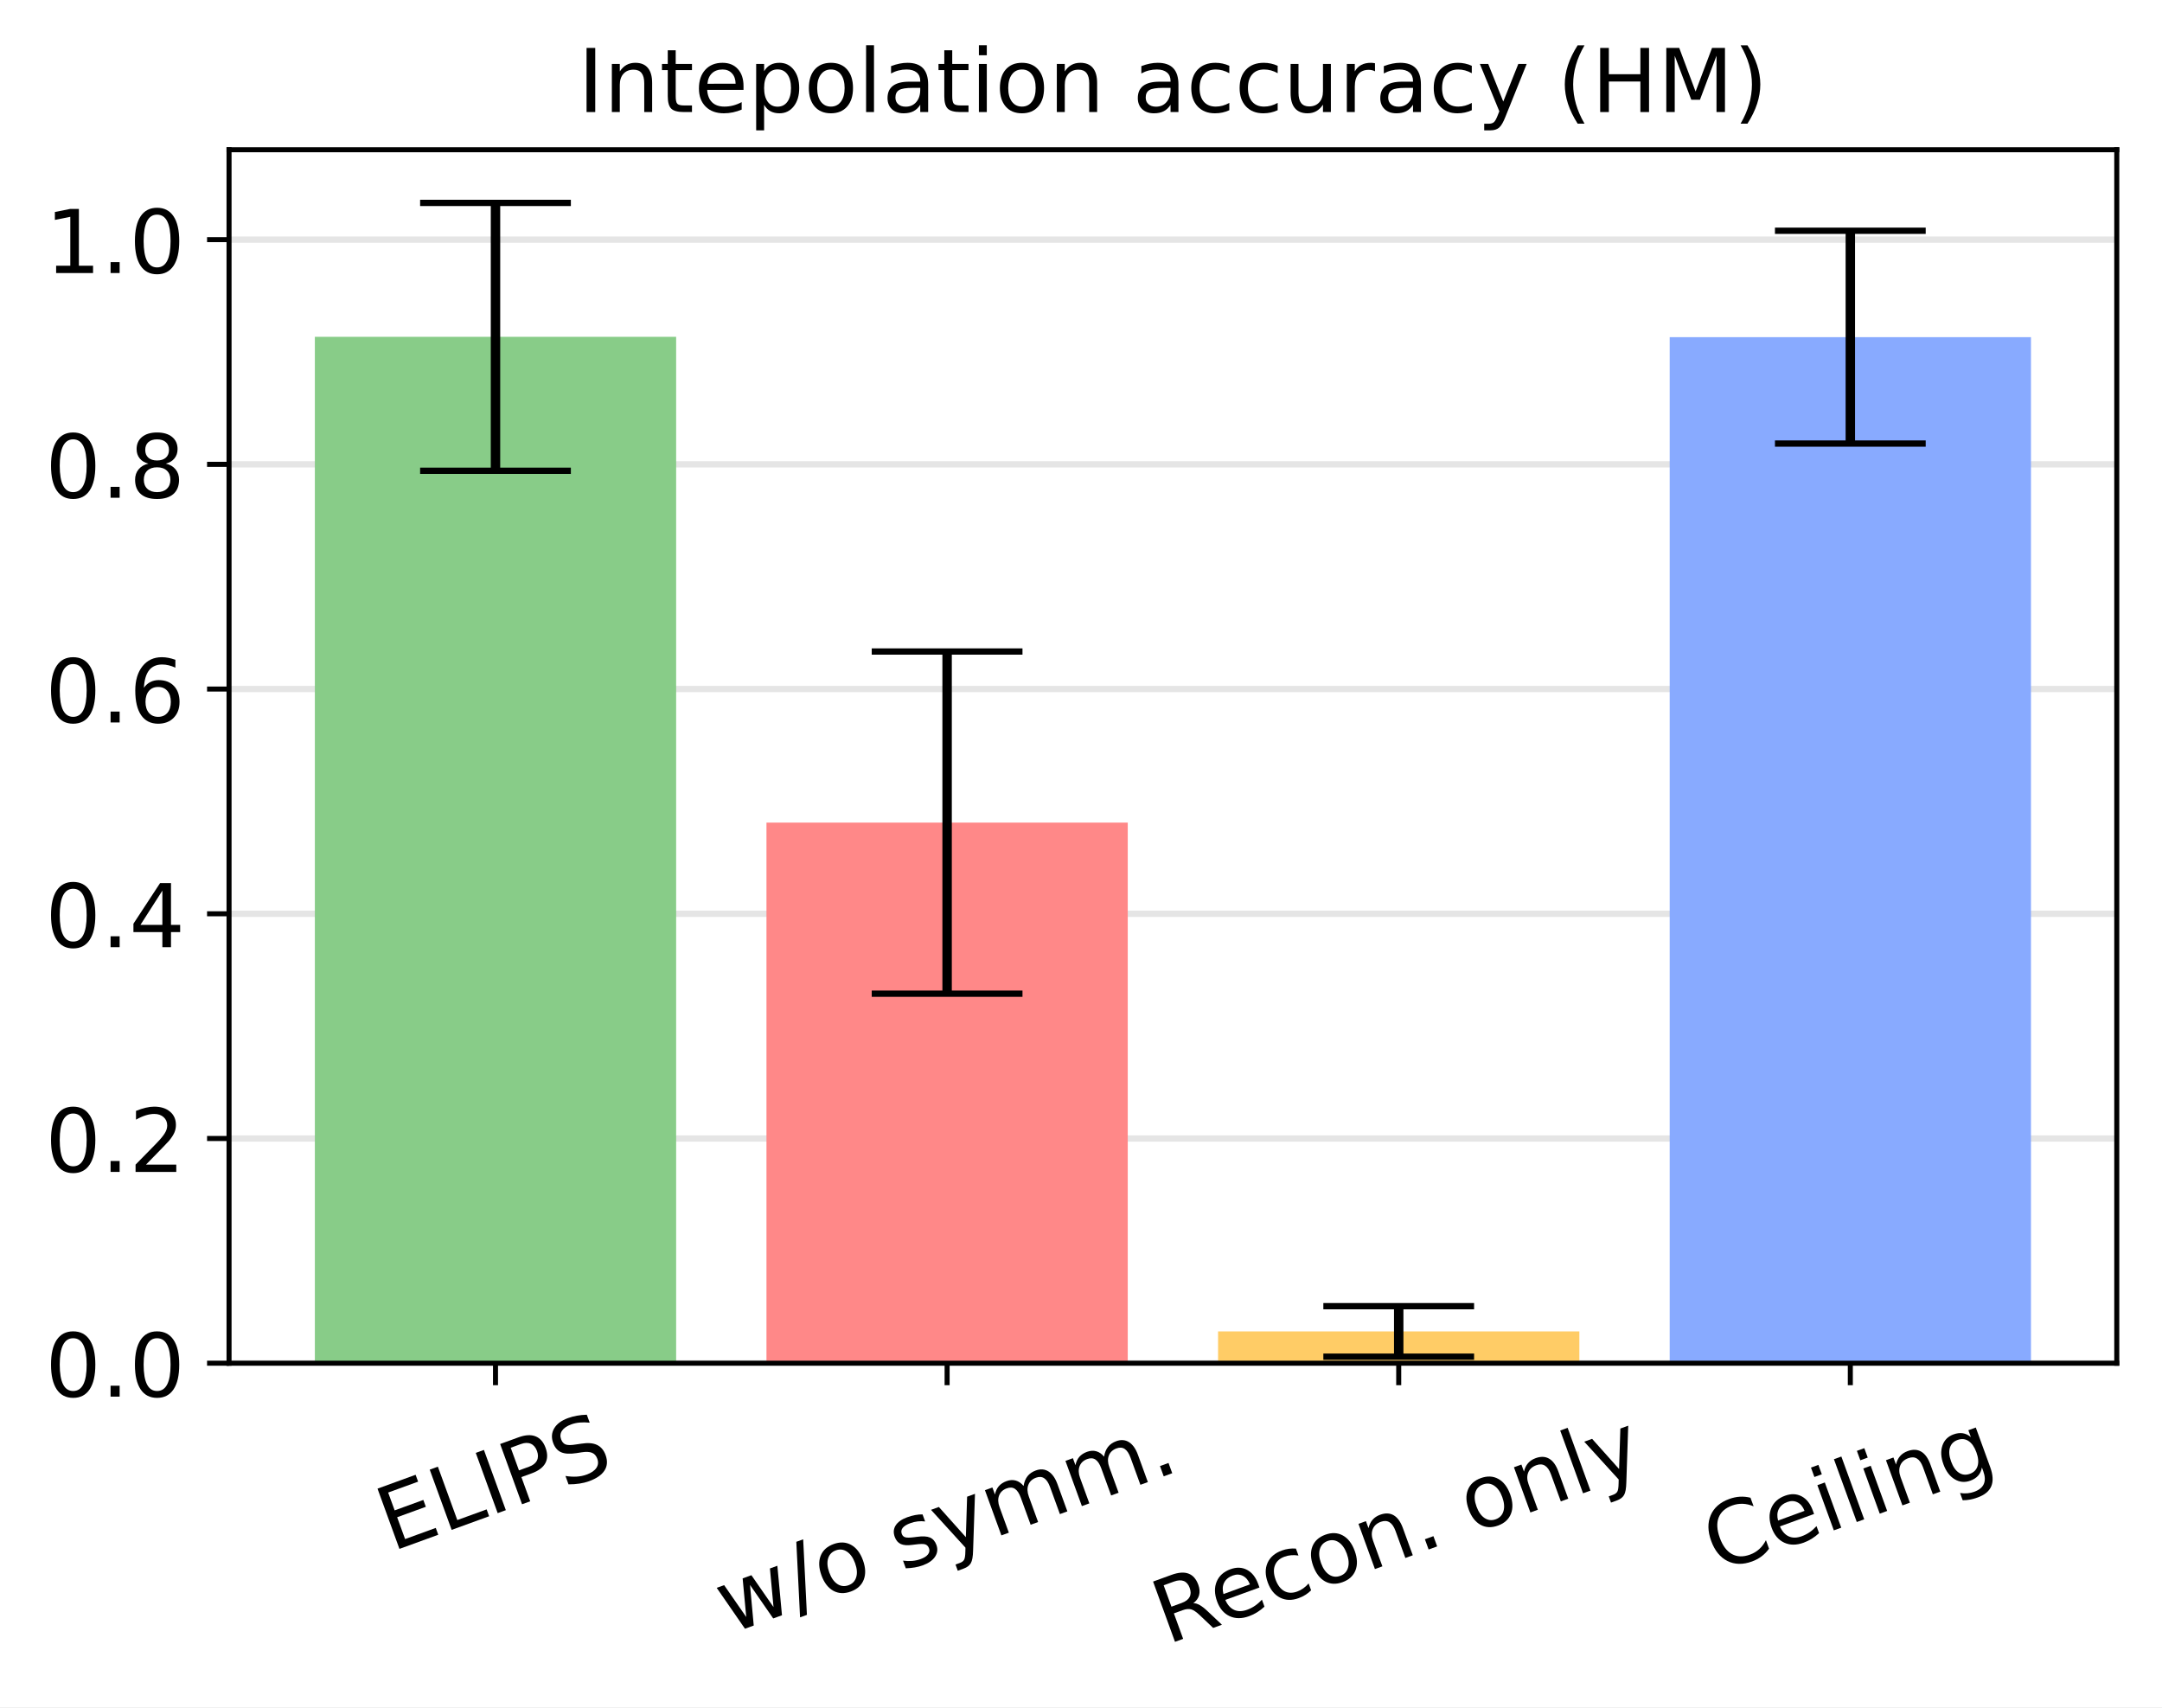
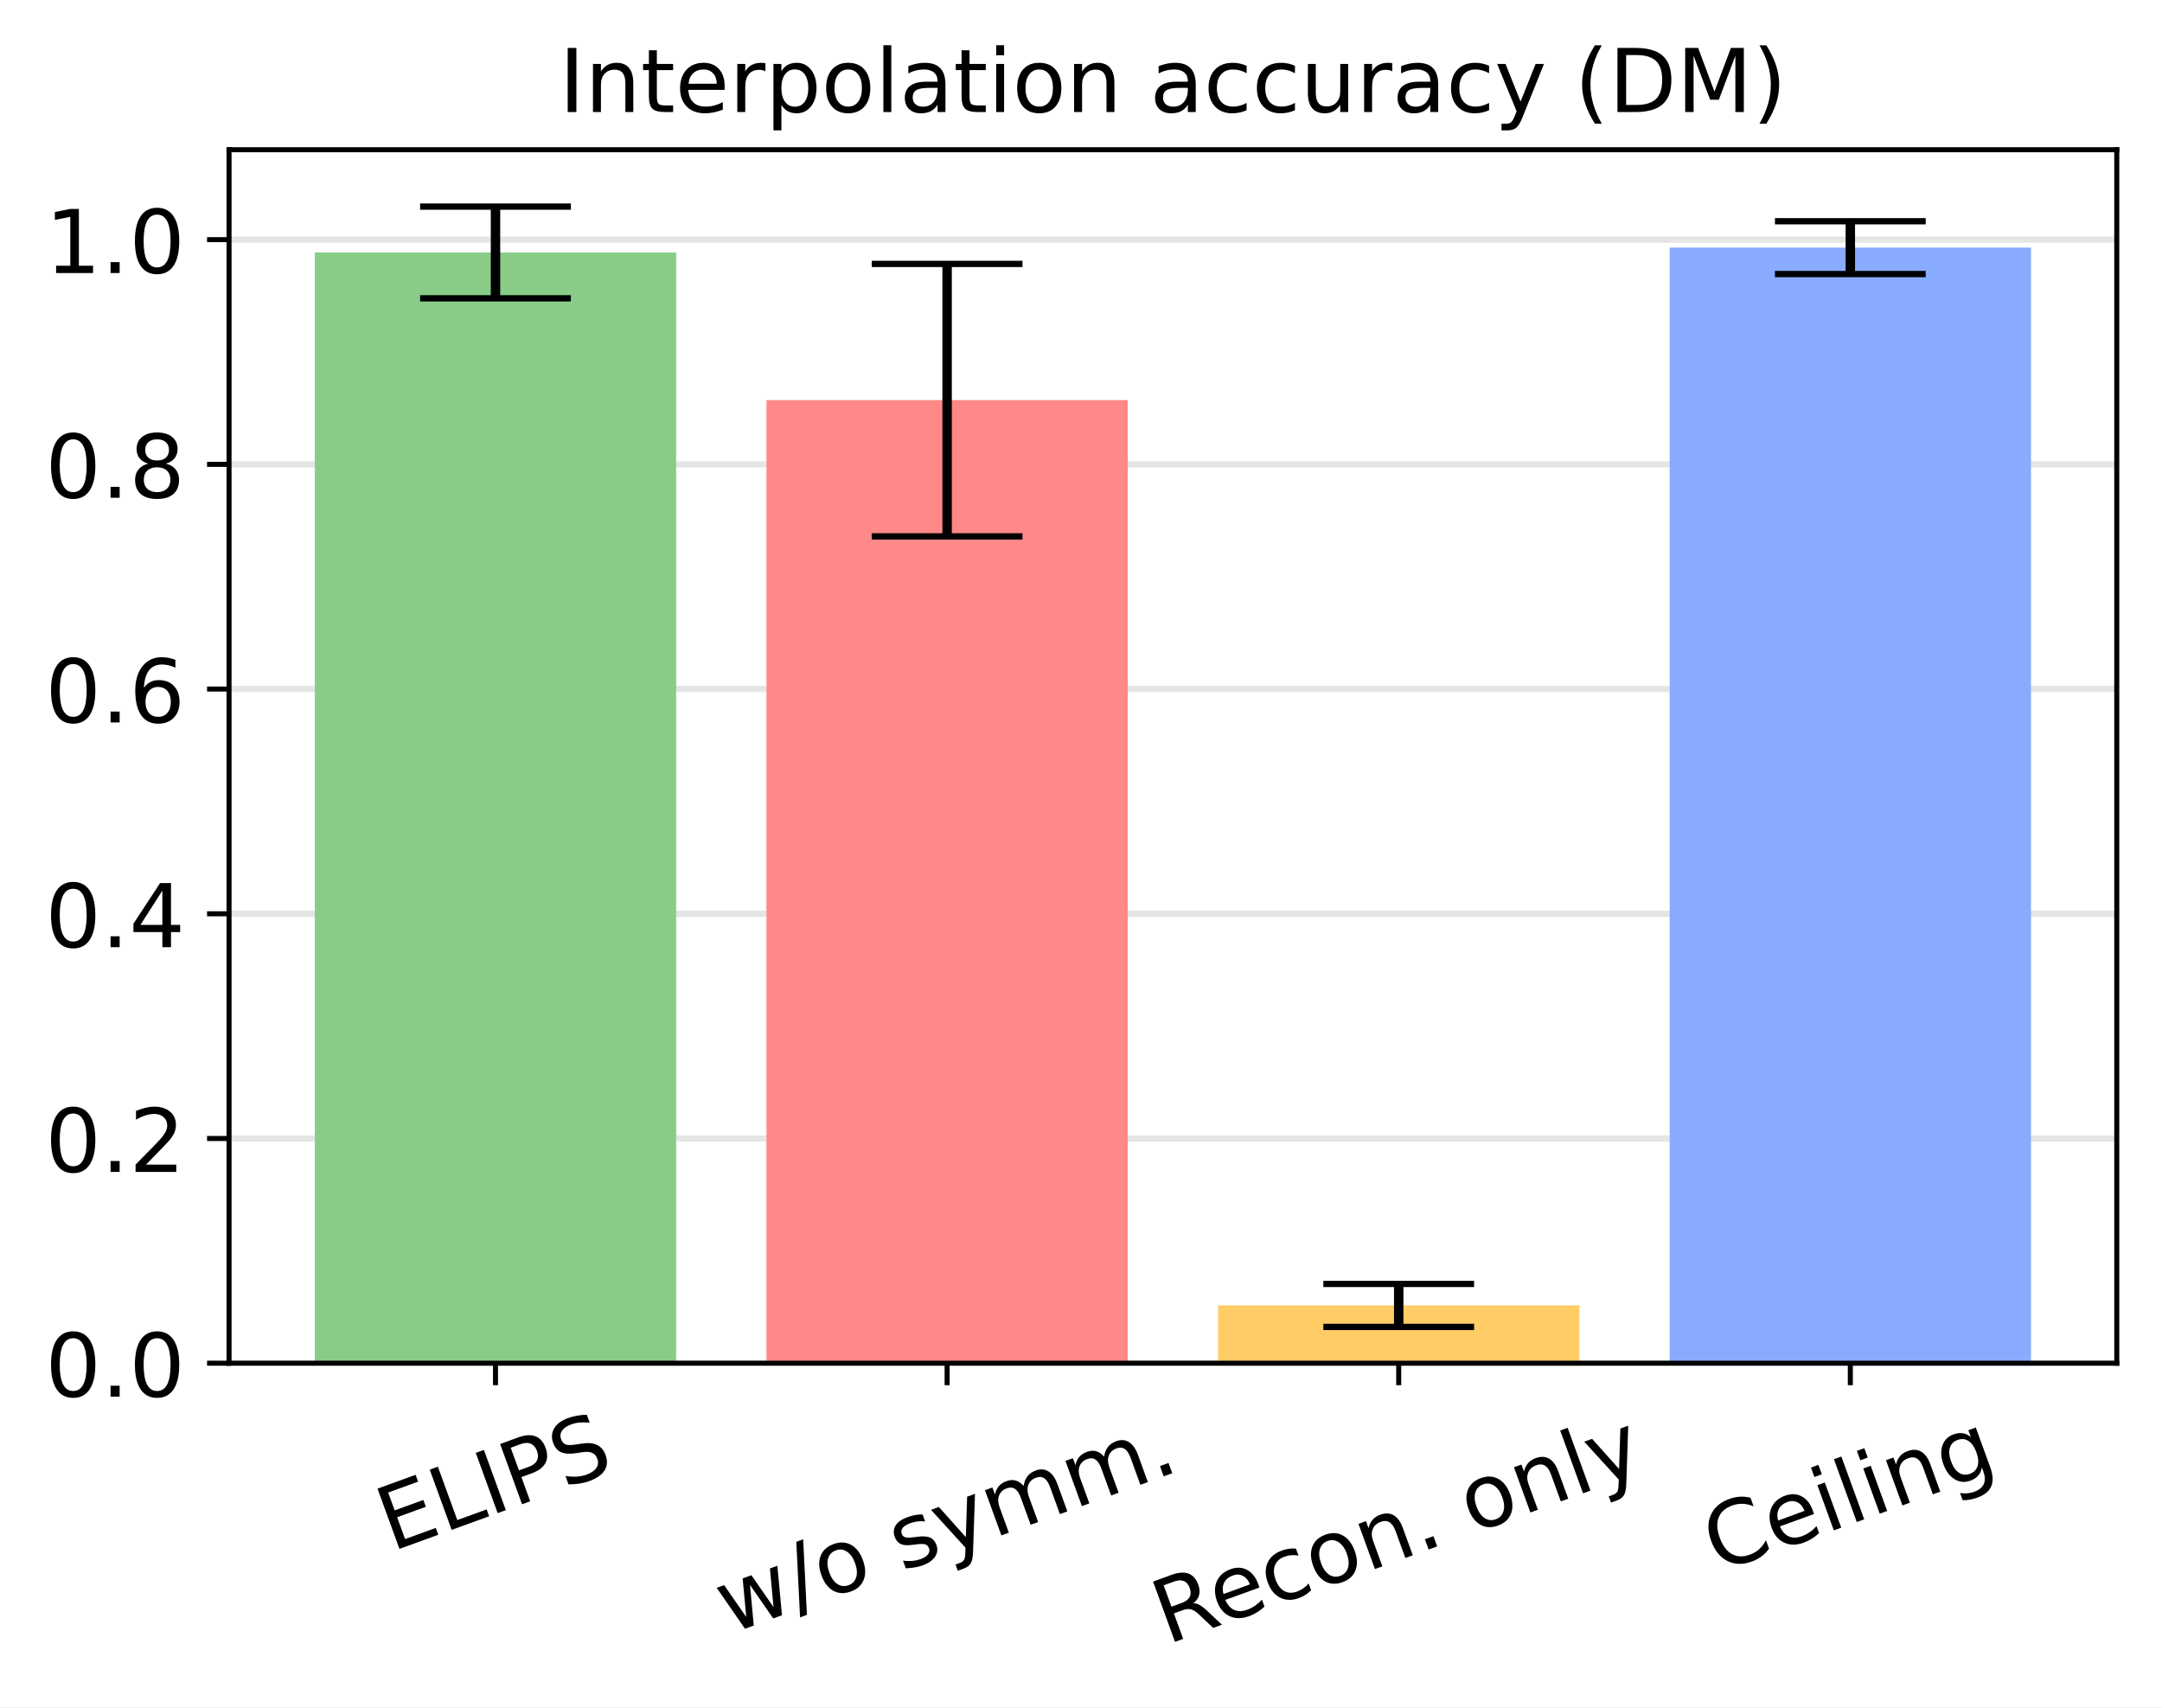
<svg xmlns="http://www.w3.org/2000/svg" xmlns:xlink="http://www.w3.org/1999/xlink" width="344.194pt" height="271.783pt" viewBox="0 0 344.194 271.783" version="1.1">
  <defs>
    <style type="text/css">*{stroke-linejoin: round; stroke-linecap: butt}</style>
  </defs>
  <g id="figure_1">
    <g id="patch_1">
      <path d="M 0 271.783  L 344.194 271.783  L 344.194 0  L 0 0  z " style="fill: #ffffff" />
    </g>
    <g id="axes_1">
      <g id="patch_2">
        <path d="M 36.464 217.024  L 336.994 217.024  L 336.994 23.838  L 36.464 23.838  z " style="fill: #ffffff" />
      </g>
      <g id="matplotlib.axis_1">
        <g id="xtick_1">
          <g id="line2d_1">
            <defs>
-               <path id="m705a718144" d="M 0 0  L 0 3.5  " style="stroke: #000000; stroke-width: 0.8" />
+               <path id="m4c42fd9512" d="M 0 0  L 0 3.5  " style="stroke: #000000; stroke-width: 0.8" />
            </defs>
            <g>
-               <use xlink:href="#m705a718144" x="78.884" y="217.024" style="stroke: #000000; stroke-width: 0.8" />
+               <use xlink:href="#m4c42fd9512" x="78.884" y="217.024" style="stroke: #000000; stroke-width: 0.8" />
            </g>
          </g>
          <g id="text_1">
            <g transform="translate(62.30087 247.0531) rotate(-20) scale(0.14 -0.14)">
              <defs>
                <path id="DejaVuSans-45" d="M 628 4666  L 3578 4666  L 3578 4134  L 1259 4134  L 1259 2753  L 3481 2753  L 3481 2222  L 1259 2222  L 1259 531  L 3634 531  L 3634 0  L 628 0  L 628 4666  z " transform="scale(0.015625)" />
                <path id="DejaVuSans-4c" d="M 628 4666  L 1259 4666  L 1259 531  L 3531 531  L 3531 0  L 628 0  L 628 4666  z " transform="scale(0.015625)" />
                <path id="DejaVuSans-49" d="M 628 4666  L 1259 4666  L 1259 0  L 628 0  L 628 4666  z " transform="scale(0.015625)" />
                <path id="DejaVuSans-50" d="M 1259 4147  L 1259 2394  L 2053 2394  Q 2494 2394 2734 2622  Q 2975 2850 2975 3272  Q 2975 3691 2734 3919  Q 2494 4147 2053 4147  L 1259 4147  z M 628 4666  L 2053 4666  Q 2838 4666 3239 4311  Q 3641 3956 3641 3272  Q 3641 2581 3239 2228  Q 2838 1875 2053 1875  L 1259 1875  L 1259 0  L 628 0  L 628 4666  z " transform="scale(0.015625)" />
                <path id="DejaVuSans-53" d="M 3425 4513  L 3425 3897  Q 3066 4069 2747 4153  Q 2428 4238 2131 4238  Q 1616 4238 1336 4038  Q 1056 3838 1056 3469  Q 1056 3159 1242 3001  Q 1428 2844 1947 2747  L 2328 2669  Q 3034 2534 3370 2195  Q 3706 1856 3706 1288  Q 3706 609 3251 259  Q 2797 -91 1919 -91  Q 1588 -91 1214 -16  Q 841 59 441 206  L 441 856  Q 825 641 1194 531  Q 1563 422 1919 422  Q 2459 422 2753 634  Q 3047 847 3047 1241  Q 3047 1584 2836 1778  Q 2625 1972 2144 2069  L 1759 2144  Q 1053 2284 737 2584  Q 422 2884 422 3419  Q 422 4038 858 4394  Q 1294 4750 2059 4750  Q 2388 4750 2728 4690  Q 3069 4631 3425 4513  z " transform="scale(0.015625)" />
              </defs>
              <use xlink:href="#DejaVuSans-45" />
              <use xlink:href="#DejaVuSans-4c" x="63.184" />
              <use xlink:href="#DejaVuSans-49" x="118.896" />
              <use xlink:href="#DejaVuSans-50" x="148.389" />
              <use xlink:href="#DejaVuSans-53" x="208.691" />
            </g>
          </g>
        </g>
        <g id="xtick_2">
          <g id="line2d_2">
            <g>
-               <use xlink:href="#m705a718144" x="150.781" y="217.024" style="stroke: #000000; stroke-width: 0.8" />
+               <use xlink:href="#m4c42fd9512" x="150.781" y="217.024" style="stroke: #000000; stroke-width: 0.8" />
            </g>
          </g>
          <g id="text_2">
            <g transform="translate(116.1665 260.179) rotate(-20) scale(0.14 -0.14)">
              <defs>
                <path id="DejaVuSans-77" d="M 269 3500  L 844 3500  L 1563 769  L 2278 3500  L 2956 3500  L 3675 769  L 4391 3500  L 4966 3500  L 4050 0  L 3372 0  L 2619 2869  L 1863 0  L 1184 0  L 269 3500  z " transform="scale(0.015625)" />
                <path id="DejaVuSans-2f" d="M 1625 4666  L 2156 4666  L 531 -594  L 0 -594  L 1625 4666  z " transform="scale(0.015625)" />
                <path id="DejaVuSans-6f" d="M 1959 3097  Q 1497 3097 1228 2736  Q 959 2375 959 1747  Q 959 1119 1226 758  Q 1494 397 1959 397  Q 2419 397 2687 759  Q 2956 1122 2956 1747  Q 2956 2369 2687 2733  Q 2419 3097 1959 3097  z M 1959 3584  Q 2709 3584 3137 3096  Q 3566 2609 3566 1747  Q 3566 888 3137 398  Q 2709 -91 1959 -91  Q 1206 -91 779 398  Q 353 888 353 1747  Q 353 2609 779 3096  Q 1206 3584 1959 3584  z " transform="scale(0.015625)" />
                <path id="DejaVuSans-20" transform="scale(0.015625)" />
                <path id="DejaVuSans-73" d="M 2834 3397  L 2834 2853  Q 2591 2978 2328 3040  Q 2066 3103 1784 3103  Q 1356 3103 1142 2972  Q 928 2841 928 2578  Q 928 2378 1081 2264  Q 1234 2150 1697 2047  L 1894 2003  Q 2506 1872 2764 1633  Q 3022 1394 3022 966  Q 3022 478 2636 193  Q 2250 -91 1575 -91  Q 1294 -91 989 -36  Q 684 19 347 128  L 347 722  Q 666 556 975 473  Q 1284 391 1588 391  Q 1994 391 2212 530  Q 2431 669 2431 922  Q 2431 1156 2273 1281  Q 2116 1406 1581 1522  L 1381 1569  Q 847 1681 609 1914  Q 372 2147 372 2553  Q 372 3047 722 3315  Q 1072 3584 1716 3584  Q 2034 3584 2315 3537  Q 2597 3491 2834 3397  z " transform="scale(0.015625)" />
                <path id="DejaVuSans-79" d="M 2059 -325  Q 1816 -950 1584 -1140  Q 1353 -1331 966 -1331  L 506 -1331  L 506 -850  L 844 -850  Q 1081 -850 1212 -737  Q 1344 -625 1503 -206  L 1606 56  L 191 3500  L 800 3500  L 1894 763  L 2988 3500  L 3597 3500  L 2059 -325  z " transform="scale(0.015625)" />
                <path id="DejaVuSans-6d" d="M 3328 2828  Q 3544 3216 3844 3400  Q 4144 3584 4550 3584  Q 5097 3584 5394 3201  Q 5691 2819 5691 2113  L 5691 0  L 5113 0  L 5113 2094  Q 5113 2597 4934 2840  Q 4756 3084 4391 3084  Q 3944 3084 3684 2787  Q 3425 2491 3425 1978  L 3425 0  L 2847 0  L 2847 2094  Q 2847 2600 2669 2842  Q 2491 3084 2119 3084  Q 1678 3084 1418 2786  Q 1159 2488 1159 1978  L 1159 0  L 581 0  L 581 3500  L 1159 3500  L 1159 2956  Q 1356 3278 1631 3431  Q 1906 3584 2284 3584  Q 2666 3584 2933 3390  Q 3200 3197 3328 2828  z " transform="scale(0.015625)" />
                <path id="DejaVuSans-2e" d="M 684 794  L 1344 794  L 1344 0  L 684 0  L 684 794  z " transform="scale(0.015625)" />
              </defs>
              <use xlink:href="#DejaVuSans-77" />
              <use xlink:href="#DejaVuSans-2f" x="81.787" />
              <use xlink:href="#DejaVuSans-6f" x="115.479" />
              <use xlink:href="#DejaVuSans-20" x="176.66" />
              <use xlink:href="#DejaVuSans-73" x="208.447" />
              <use xlink:href="#DejaVuSans-79" x="260.547" />
              <use xlink:href="#DejaVuSans-6d" x="319.727" />
              <use xlink:href="#DejaVuSans-6d" x="417.139" />
              <use xlink:href="#DejaVuSans-2e" x="514.551" />
            </g>
          </g>
        </g>
        <g id="xtick_3">
          <g id="line2d_3">
            <g>
-               <use xlink:href="#m705a718144" x="222.678" y="217.024" style="stroke: #000000; stroke-width: 0.8" />
+               <use xlink:href="#m4c42fd9512" x="222.678" y="217.024" style="stroke: #000000; stroke-width: 0.8" />
            </g>
          </g>
          <g id="text_3">
            <g transform="translate(185.7716 261.8474) rotate(-20) scale(0.14 -0.14)">
              <defs>
                <path id="DejaVuSans-52" d="M 2841 2188  Q 3044 2119 3236 1894  Q 3428 1669 3622 1275  L 4263 0  L 3584 0  L 2988 1197  Q 2756 1666 2539 1819  Q 2322 1972 1947 1972  L 1259 1972  L 1259 0  L 628 0  L 628 4666  L 2053 4666  Q 2853 4666 3247 4331  Q 3641 3997 3641 3322  Q 3641 2881 3436 2590  Q 3231 2300 2841 2188  z M 1259 4147  L 1259 2491  L 2053 2491  Q 2509 2491 2742 2702  Q 2975 2913 2975 3322  Q 2975 3731 2742 3939  Q 2509 4147 2053 4147  L 1259 4147  z " transform="scale(0.015625)" />
                <path id="DejaVuSans-65" d="M 3597 1894  L 3597 1613  L 953 1613  Q 991 1019 1311 708  Q 1631 397 2203 397  Q 2534 397 2845 478  Q 3156 559 3463 722  L 3463 178  Q 3153 47 2828 -22  Q 2503 -91 2169 -91  Q 1331 -91 842 396  Q 353 884 353 1716  Q 353 2575 817 3079  Q 1281 3584 2069 3584  Q 2775 3584 3186 3129  Q 3597 2675 3597 1894  z M 3022 2063  Q 3016 2534 2758 2815  Q 2500 3097 2075 3097  Q 1594 3097 1305 2825  Q 1016 2553 972 2059  L 3022 2063  z " transform="scale(0.015625)" />
                <path id="DejaVuSans-63" d="M 3122 3366  L 3122 2828  Q 2878 2963 2633 3030  Q 2388 3097 2138 3097  Q 1578 3097 1268 2742  Q 959 2388 959 1747  Q 959 1106 1268 751  Q 1578 397 2138 397  Q 2388 397 2633 464  Q 2878 531 3122 666  L 3122 134  Q 2881 22 2623 -34  Q 2366 -91 2075 -91  Q 1284 -91 818 406  Q 353 903 353 1747  Q 353 2603 823 3093  Q 1294 3584 2113 3584  Q 2378 3584 2631 3529  Q 2884 3475 3122 3366  z " transform="scale(0.015625)" />
                <path id="DejaVuSans-6e" d="M 3513 2113  L 3513 0  L 2938 0  L 2938 2094  Q 2938 2591 2744 2837  Q 2550 3084 2163 3084  Q 1697 3084 1428 2787  Q 1159 2491 1159 1978  L 1159 0  L 581 0  L 581 3500  L 1159 3500  L 1159 2956  Q 1366 3272 1645 3428  Q 1925 3584 2291 3584  Q 2894 3584 3203 3211  Q 3513 2838 3513 2113  z " transform="scale(0.015625)" />
                <path id="DejaVuSans-6c" d="M 603 4863  L 1178 4863  L 1178 0  L 603 0  L 603 4863  z " transform="scale(0.015625)" />
              </defs>
              <use xlink:href="#DejaVuSans-52" />
              <use xlink:href="#DejaVuSans-65" x="64.982" />
              <use xlink:href="#DejaVuSans-63" x="126.506" />
              <use xlink:href="#DejaVuSans-6f" x="181.486" />
              <use xlink:href="#DejaVuSans-6e" x="242.668" />
              <use xlink:href="#DejaVuSans-2e" x="306.047" />
              <use xlink:href="#DejaVuSans-20" x="337.834" />
              <use xlink:href="#DejaVuSans-6f" x="369.621" />
              <use xlink:href="#DejaVuSans-6e" x="430.803" />
              <use xlink:href="#DejaVuSans-6c" x="494.182" />
              <use xlink:href="#DejaVuSans-79" x="521.965" />
            </g>
          </g>
        </g>
        <g id="xtick_4">
          <g id="line2d_4">
            <g>
-               <use xlink:href="#m705a718144" x="294.575" y="217.024" style="stroke: #000000; stroke-width: 0.8" />
+               <use xlink:href="#m4c42fd9512" x="294.575" y="217.024" style="stroke: #000000; stroke-width: 0.8" />
            </g>
          </g>
          <g id="text_4">
            <g transform="translate(273.4289 250.375) rotate(-20) scale(0.14 -0.14)">
              <defs>
                <path id="DejaVuSans-43" d="M 4122 4306  L 4122 3641  Q 3803 3938 3442 4084  Q 3081 4231 2675 4231  Q 1875 4231 1450 3742  Q 1025 3253 1025 2328  Q 1025 1406 1450 917  Q 1875 428 2675 428  Q 3081 428 3442 575  Q 3803 722 4122 1019  L 4122 359  Q 3791 134 3420 21  Q 3050 -91 2638 -91  Q 1578 -91 968 557  Q 359 1206 359 2328  Q 359 3453 968 4101  Q 1578 4750 2638 4750  Q 3056 4750 3426 4639  Q 3797 4528 4122 4306  z " transform="scale(0.015625)" />
                <path id="DejaVuSans-69" d="M 603 3500  L 1178 3500  L 1178 0  L 603 0  L 603 3500  z M 603 4863  L 1178 4863  L 1178 4134  L 603 4134  L 603 4863  z " transform="scale(0.015625)" />
                <path id="DejaVuSans-67" d="M 2906 1791  Q 2906 2416 2648 2759  Q 2391 3103 1925 3103  Q 1463 3103 1205 2759  Q 947 2416 947 1791  Q 947 1169 1205 825  Q 1463 481 1925 481  Q 2391 481 2648 825  Q 2906 1169 2906 1791  z M 3481 434  Q 3481 -459 3084 -895  Q 2688 -1331 1869 -1331  Q 1566 -1331 1297 -1286  Q 1028 -1241 775 -1147  L 775 -588  Q 1028 -725 1275 -790  Q 1522 -856 1778 -856  Q 2344 -856 2625 -561  Q 2906 -266 2906 331  L 2906 616  Q 2728 306 2450 153  Q 2172 0 1784 0  Q 1141 0 747 490  Q 353 981 353 1791  Q 353 2603 747 3093  Q 1141 3584 1784 3584  Q 2172 3584 2450 3431  Q 2728 3278 2906 2969  L 2906 3500  L 3481 3500  L 3481 434  z " transform="scale(0.015625)" />
              </defs>
              <use xlink:href="#DejaVuSans-43" />
              <use xlink:href="#DejaVuSans-65" x="69.824" />
              <use xlink:href="#DejaVuSans-69" x="131.348" />
              <use xlink:href="#DejaVuSans-6c" x="159.131" />
              <use xlink:href="#DejaVuSans-69" x="186.914" />
              <use xlink:href="#DejaVuSans-6e" x="214.697" />
              <use xlink:href="#DejaVuSans-67" x="278.076" />
            </g>
          </g>
        </g>
      </g>
      <g id="matplotlib.axis_2">
        <g id="ytick_1">
          <g id="line2d_5">
-             <path d="M 36.464 217.024  L 336.994 217.024  " clip-path="url(#p0d233cce1c)" style="fill: none; stroke: #d3d3d3; stroke-opacity: 0.6; stroke-linecap: square" />
+             <path d="M 36.464 217.024  L 336.994 217.024  " clip-path="url(#p90354f3691)" style="fill: none; stroke: #d3d3d3; stroke-opacity: 0.6; stroke-linecap: square" />
          </g>
          <g id="line2d_6">
            <defs>
-               <path id="m22442e0295" d="M 0 0  L -3.5 0  " style="stroke: #000000; stroke-width: 0.8" />
+               <path id="m8b0f3f25f3" d="M 0 0  L -3.5 0  " style="stroke: #000000; stroke-width: 0.8" />
            </defs>
            <g>
-               <use xlink:href="#m22442e0295" x="36.464" y="217.024" style="stroke: #000000; stroke-width: 0.8" />
+               <use xlink:href="#m8b0f3f25f3" x="36.464" y="217.024" style="stroke: #000000; stroke-width: 0.8" />
            </g>
          </g>
          <g id="text_5">
            <g transform="translate(7.2 222.3426) scale(0.14 -0.14)">
              <defs>
                <path id="DejaVuSans-30" d="M 2034 4250  Q 1547 4250 1301 3770  Q 1056 3291 1056 2328  Q 1056 1369 1301 889  Q 1547 409 2034 409  Q 2525 409 2770 889  Q 3016 1369 3016 2328  Q 3016 3291 2770 3770  Q 2525 4250 2034 4250  z M 2034 4750  Q 2819 4750 3233 4129  Q 3647 3509 3647 2328  Q 3647 1150 3233 529  Q 2819 -91 2034 -91  Q 1250 -91 836 529  Q 422 1150 422 2328  Q 422 3509 836 4129  Q 1250 4750 2034 4750  z " transform="scale(0.015625)" />
              </defs>
              <use xlink:href="#DejaVuSans-30" />
              <use xlink:href="#DejaVuSans-2e" x="63.623" />
              <use xlink:href="#DejaVuSans-30" x="95.41" />
            </g>
          </g>
        </g>
        <g id="ytick_2">
          <g id="line2d_7">
-             <path d="M 36.464 181.249  L 336.994 181.249  " clip-path="url(#p0d233cce1c)" style="fill: none; stroke: #d3d3d3; stroke-opacity: 0.6; stroke-linecap: square" />
+             <path d="M 36.464 181.249  L 336.994 181.249  " clip-path="url(#p90354f3691)" style="fill: none; stroke: #d3d3d3; stroke-opacity: 0.6; stroke-linecap: square" />
          </g>
          <g id="line2d_8">
            <g>
-               <use xlink:href="#m22442e0295" x="36.464" y="181.249" style="stroke: #000000; stroke-width: 0.8" />
+               <use xlink:href="#m8b0f3f25f3" x="36.464" y="181.249" style="stroke: #000000; stroke-width: 0.8" />
            </g>
          </g>
          <g id="text_6">
            <g transform="translate(7.2 186.5675) scale(0.14 -0.14)">
              <defs>
                <path id="DejaVuSans-32" d="M 1228 531  L 3431 531  L 3431 0  L 469 0  L 469 531  Q 828 903 1448 1529  Q 2069 2156 2228 2338  Q 2531 2678 2651 2914  Q 2772 3150 2772 3378  Q 2772 3750 2511 3984  Q 2250 4219 1831 4219  Q 1534 4219 1204 4116  Q 875 4013 500 3803  L 500 4441  Q 881 4594 1212 4672  Q 1544 4750 1819 4750  Q 2544 4750 2975 4387  Q 3406 4025 3406 3419  Q 3406 3131 3298 2873  Q 3191 2616 2906 2266  Q 2828 2175 2409 1742  Q 1991 1309 1228 531  z " transform="scale(0.015625)" />
              </defs>
              <use xlink:href="#DejaVuSans-30" />
              <use xlink:href="#DejaVuSans-2e" x="63.623" />
              <use xlink:href="#DejaVuSans-32" x="95.41" />
            </g>
          </g>
        </g>
        <g id="ytick_3">
          <g id="line2d_9">
-             <path d="M 36.464 145.473  L 336.994 145.473  " clip-path="url(#p0d233cce1c)" style="fill: none; stroke: #d3d3d3; stroke-opacity: 0.6; stroke-linecap: square" />
+             <path d="M 36.464 145.473  L 336.994 145.473  " clip-path="url(#p90354f3691)" style="fill: none; stroke: #d3d3d3; stroke-opacity: 0.6; stroke-linecap: square" />
          </g>
          <g id="line2d_10">
            <g>
-               <use xlink:href="#m22442e0295" x="36.464" y="145.473" style="stroke: #000000; stroke-width: 0.8" />
+               <use xlink:href="#m8b0f3f25f3" x="36.464" y="145.473" style="stroke: #000000; stroke-width: 0.8" />
            </g>
          </g>
          <g id="text_7">
            <g transform="translate(7.2 150.7923) scale(0.14 -0.14)">
              <defs>
                <path id="DejaVuSans-34" d="M 2419 4116  L 825 1625  L 2419 1625  L 2419 4116  z M 2253 4666  L 3047 4666  L 3047 1625  L 3713 1625  L 3713 1100  L 3047 1100  L 3047 0  L 2419 0  L 2419 1100  L 313 1100  L 313 1709  L 2253 4666  z " transform="scale(0.015625)" />
              </defs>
              <use xlink:href="#DejaVuSans-30" />
              <use xlink:href="#DejaVuSans-2e" x="63.623" />
              <use xlink:href="#DejaVuSans-34" x="95.41" />
            </g>
          </g>
        </g>
        <g id="ytick_4">
          <g id="line2d_11">
-             <path d="M 36.464 109.698  L 336.994 109.698  " clip-path="url(#p0d233cce1c)" style="fill: none; stroke: #d3d3d3; stroke-opacity: 0.6; stroke-linecap: square" />
+             <path d="M 36.464 109.698  L 336.994 109.698  " clip-path="url(#p90354f3691)" style="fill: none; stroke: #d3d3d3; stroke-opacity: 0.6; stroke-linecap: square" />
          </g>
          <g id="line2d_12">
            <g>
-               <use xlink:href="#m22442e0295" x="36.464" y="109.698" style="stroke: #000000; stroke-width: 0.8" />
+               <use xlink:href="#m8b0f3f25f3" x="36.464" y="109.698" style="stroke: #000000; stroke-width: 0.8" />
            </g>
          </g>
          <g id="text_8">
            <g transform="translate(7.2 115.0171) scale(0.14 -0.14)">
              <defs>
                <path id="DejaVuSans-36" d="M 2113 2584  Q 1688 2584 1439 2293  Q 1191 2003 1191 1497  Q 1191 994 1439 701  Q 1688 409 2113 409  Q 2538 409 2786 701  Q 3034 994 3034 1497  Q 3034 2003 2786 2293  Q 2538 2584 2113 2584  z M 3366 4563  L 3366 3988  Q 3128 4100 2886 4159  Q 2644 4219 2406 4219  Q 1781 4219 1451 3797  Q 1122 3375 1075 2522  Q 1259 2794 1537 2939  Q 1816 3084 2150 3084  Q 2853 3084 3261 2657  Q 3669 2231 3669 1497  Q 3669 778 3244 343  Q 2819 -91 2113 -91  Q 1303 -91 875 529  Q 447 1150 447 2328  Q 447 3434 972 4092  Q 1497 4750 2381 4750  Q 2619 4750 2861 4703  Q 3103 4656 3366 4563  z " transform="scale(0.015625)" />
              </defs>
              <use xlink:href="#DejaVuSans-30" />
              <use xlink:href="#DejaVuSans-2e" x="63.623" />
              <use xlink:href="#DejaVuSans-36" x="95.41" />
            </g>
          </g>
        </g>
        <g id="ytick_5">
          <g id="line2d_13">
-             <path d="M 36.464 73.923  L 336.994 73.923  " clip-path="url(#p0d233cce1c)" style="fill: none; stroke: #d3d3d3; stroke-opacity: 0.6; stroke-linecap: square" />
+             <path d="M 36.464 73.923  L 336.994 73.923  " clip-path="url(#p90354f3691)" style="fill: none; stroke: #d3d3d3; stroke-opacity: 0.6; stroke-linecap: square" />
          </g>
          <g id="line2d_14">
            <g>
-               <use xlink:href="#m22442e0295" x="36.464" y="73.923" style="stroke: #000000; stroke-width: 0.8" />
+               <use xlink:href="#m8b0f3f25f3" x="36.464" y="73.923" style="stroke: #000000; stroke-width: 0.8" />
            </g>
          </g>
          <g id="text_9">
            <g transform="translate(7.2 79.24195) scale(0.14 -0.14)">
              <defs>
                <path id="DejaVuSans-38" d="M 2034 2216  Q 1584 2216 1326 1975  Q 1069 1734 1069 1313  Q 1069 891 1326 650  Q 1584 409 2034 409  Q 2484 409 2743 651  Q 3003 894 3003 1313  Q 3003 1734 2745 1975  Q 2488 2216 2034 2216  z M 1403 2484  Q 997 2584 770 2862  Q 544 3141 544 3541  Q 544 4100 942 4425  Q 1341 4750 2034 4750  Q 2731 4750 3128 4425  Q 3525 4100 3525 3541  Q 3525 3141 3298 2862  Q 3072 2584 2669 2484  Q 3125 2378 3379 2068  Q 3634 1759 3634 1313  Q 3634 634 3220 271  Q 2806 -91 2034 -91  Q 1263 -91 848 271  Q 434 634 434 1313  Q 434 1759 690 2068  Q 947 2378 1403 2484  z M 1172 3481  Q 1172 3119 1398 2916  Q 1625 2713 2034 2713  Q 2441 2713 2670 2916  Q 2900 3119 2900 3481  Q 2900 3844 2670 4047  Q 2441 4250 2034 4250  Q 1625 4250 1398 4047  Q 1172 3844 1172 3481  z " transform="scale(0.015625)" />
              </defs>
              <use xlink:href="#DejaVuSans-30" />
              <use xlink:href="#DejaVuSans-2e" x="63.623" />
              <use xlink:href="#DejaVuSans-38" x="95.41" />
            </g>
          </g>
        </g>
        <g id="ytick_6">
          <g id="line2d_15">
-             <path d="M 36.464 38.148  L 336.994 38.148  " clip-path="url(#p0d233cce1c)" style="fill: none; stroke: #d3d3d3; stroke-opacity: 0.6; stroke-linecap: square" />
+             <path d="M 36.464 38.148  L 336.994 38.148  " clip-path="url(#p90354f3691)" style="fill: none; stroke: #d3d3d3; stroke-opacity: 0.6; stroke-linecap: square" />
          </g>
          <g id="line2d_16">
            <g>
-               <use xlink:href="#m22442e0295" x="36.464" y="38.148" style="stroke: #000000; stroke-width: 0.8" />
+               <use xlink:href="#m8b0f3f25f3" x="36.464" y="38.148" style="stroke: #000000; stroke-width: 0.8" />
            </g>
          </g>
          <g id="text_10">
            <g transform="translate(7.2 43.46679) scale(0.14 -0.14)">
              <defs>
                <path id="DejaVuSans-31" d="M 794 531  L 1825 531  L 1825 4091  L 703 3866  L 703 4441  L 1819 4666  L 2450 4666  L 2450 531  L 3481 531  L 3481 0  L 794 0  L 794 531  z " transform="scale(0.015625)" />
              </defs>
              <use xlink:href="#DejaVuSans-31" />
              <use xlink:href="#DejaVuSans-2e" x="63.623" />
              <use xlink:href="#DejaVuSans-30" x="95.41" />
            </g>
          </g>
        </g>
      </g>
      <g id="patch_3">
-         <path d="M 50.125 217.024  L 107.643 217.024  L 107.643 53.625  L 50.125 53.625  z " clip-path="url(#p0d233cce1c)" style="fill: #88cc88" />
+         <path d="M 50.125 217.024  L 107.643 217.024  L 107.643 40.192  L 50.125 40.192  z " clip-path="url(#p90354f3691)" style="fill: #88cc88" />
      </g>
      <g id="patch_4">
-         <path d="M 122.022 217.024  L 179.54 217.024  L 179.54 130.959  L 122.022 130.959  z " clip-path="url(#p0d233cce1c)" style="fill: #ff8888" />
+         <path d="M 122.022 217.024  L 179.54 217.024  L 179.54 63.702  L 122.022 63.702  z " clip-path="url(#p90354f3691)" style="fill: #ff8888" />
      </g>
      <g id="patch_5">
-         <path d="M 193.919 217.024  L 251.437 217.024  L 251.437 211.964  L 193.919 211.964  z " clip-path="url(#p0d233cce1c)" style="fill: #ffcc66" />
+         <path d="M 193.919 217.024  L 251.437 217.024  L 251.437 207.824  L 193.919 207.824  z " clip-path="url(#p90354f3691)" style="fill: #ffcc66" />
      </g>
      <g id="patch_6">
-         <path d="M 265.816 217.024  L 323.334 217.024  L 323.334 53.676  L 265.816 53.676  z " clip-path="url(#p0d233cce1c)" style="fill: #88aaff" />
+         <path d="M 265.816 217.024  L 323.334 217.024  L 323.334 39.426  L 265.816 39.426  z " clip-path="url(#p90354f3691)" style="fill: #88aaff" />
      </g>
      <g id="LineCollection_1">
-         <path d="M 78.884 74.947  L 78.884 32.303  " clip-path="url(#p0d233cce1c)" style="fill: none; stroke: #000000; stroke-width: 1.5" />
-         <path d="M 150.781 158.193  L 150.781 103.725  " clip-path="url(#p0d233cce1c)" style="fill: none; stroke: #000000; stroke-width: 1.5" />
-         <path d="M 222.678 215.988  L 222.678 207.941  " clip-path="url(#p0d233cce1c)" style="fill: none; stroke: #000000; stroke-width: 1.5" />
-         <path d="M 294.575 70.615  L 294.575 36.737  " clip-path="url(#p0d233cce1c)" style="fill: none; stroke: #000000; stroke-width: 1.5" />
+         <path d="M 78.884 47.496  L 78.884 32.889  " clip-path="url(#p90354f3691)" style="fill: none; stroke: #000000; stroke-width: 1.5" />
+         <path d="M 150.781 85.392  L 150.781 42.012  " clip-path="url(#p90354f3691)" style="fill: none; stroke: #000000; stroke-width: 1.5" />
+         <path d="M 222.678 211.249  L 222.678 204.399  " clip-path="url(#p90354f3691)" style="fill: none; stroke: #000000; stroke-width: 1.5" />
+         <path d="M 294.575 43.63  L 294.575 35.221  " clip-path="url(#p90354f3691)" style="fill: none; stroke: #000000; stroke-width: 1.5" />
      </g>
      <g id="line2d_17">
        <defs>
-           <path id="me20b13440c" d="M 12 0  L -12 -0  " style="stroke: #000000" />
+           <path id="m1177dc0010" d="M 12 0  L -12 -0  " style="stroke: #000000" />
        </defs>
-         <g clip-path="url(#p0d233cce1c)">
-           <use xlink:href="#me20b13440c" x="78.884" y="74.947" style="stroke: #000000" />
-           <use xlink:href="#me20b13440c" x="150.781" y="158.193" style="stroke: #000000" />
-           <use xlink:href="#me20b13440c" x="222.678" y="215.988" style="stroke: #000000" />
-           <use xlink:href="#me20b13440c" x="294.575" y="70.615" style="stroke: #000000" />
+         <g clip-path="url(#p90354f3691)">
+           <use xlink:href="#m1177dc0010" x="78.884" y="47.496" style="stroke: #000000" />
+           <use xlink:href="#m1177dc0010" x="150.781" y="85.392" style="stroke: #000000" />
+           <use xlink:href="#m1177dc0010" x="222.678" y="211.249" style="stroke: #000000" />
+           <use xlink:href="#m1177dc0010" x="294.575" y="43.63" style="stroke: #000000" />
        </g>
      </g>
      <g id="line2d_18">
-         <g clip-path="url(#p0d233cce1c)">
-           <use xlink:href="#me20b13440c" x="78.884" y="32.303" style="stroke: #000000" />
-           <use xlink:href="#me20b13440c" x="150.781" y="103.725" style="stroke: #000000" />
-           <use xlink:href="#me20b13440c" x="222.678" y="207.941" style="stroke: #000000" />
-           <use xlink:href="#me20b13440c" x="294.575" y="36.737" style="stroke: #000000" />
+         <g clip-path="url(#p90354f3691)">
+           <use xlink:href="#m1177dc0010" x="78.884" y="32.889" style="stroke: #000000" />
+           <use xlink:href="#m1177dc0010" x="150.781" y="42.012" style="stroke: #000000" />
+           <use xlink:href="#m1177dc0010" x="222.678" y="204.399" style="stroke: #000000" />
+           <use xlink:href="#m1177dc0010" x="294.575" y="35.221" style="stroke: #000000" />
        </g>
      </g>
      <g id="patch_7">
        <path d="M 36.464 217.024  L 36.464 23.838  " style="fill: none; stroke: #000000; stroke-width: 0.8; stroke-linejoin: miter; stroke-linecap: square" />
      </g>
      <g id="patch_8">
        <path d="M 336.994 217.024  L 336.994 23.838  " style="fill: none; stroke: #000000; stroke-width: 0.8; stroke-linejoin: miter; stroke-linecap: square" />
      </g>
      <g id="patch_9">
        <path d="M 36.464 217.024  L 336.994 217.024  " style="fill: none; stroke: #000000; stroke-width: 0.8; stroke-linejoin: miter; stroke-linecap: square" />
      </g>
      <g id="patch_10">
        <path d="M 36.464 23.838  L 336.994 23.838  " style="fill: none; stroke: #000000; stroke-width: 0.8; stroke-linejoin: miter; stroke-linecap: square" />
      </g>
      <g id="text_11">
-         <g transform="translate(92.00844 17.83781) scale(0.14 -0.14)">
+         <g transform="translate(89.005 17.83781) scale(0.14 -0.14)">
          <defs>
            <path id="DejaVuSans-74" d="M 1172 4494  L 1172 3500  L 2356 3500  L 2356 3053  L 1172 3053  L 1172 1153  Q 1172 725 1289 603  Q 1406 481 1766 481  L 2356 481  L 2356 0  L 1766 0  Q 1100 0 847 248  Q 594 497 594 1153  L 594 3053  L 172 3053  L 172 3500  L 594 3500  L 594 4494  L 1172 4494  z " transform="scale(0.015625)" />
+             <path id="DejaVuSans-72" d="M 2631 2963  Q 2534 3019 2420 3045  Q 2306 3072 2169 3072  Q 1681 3072 1420 2755  Q 1159 2438 1159 1844  L 1159 0  L 581 0  L 581 3500  L 1159 3500  L 1159 2956  Q 1341 3275 1631 3429  Q 1922 3584 2338 3584  Q 2397 3584 2469 3576  Q 2541 3569 2628 3553  L 2631 2963  z " transform="scale(0.015625)" />
            <path id="DejaVuSans-70" d="M 1159 525  L 1159 -1331  L 581 -1331  L 581 3500  L 1159 3500  L 1159 2969  Q 1341 3281 1617 3432  Q 1894 3584 2278 3584  Q 2916 3584 3314 3078  Q 3713 2572 3713 1747  Q 3713 922 3314 415  Q 2916 -91 2278 -91  Q 1894 -91 1617 61  Q 1341 213 1159 525  z M 3116 1747  Q 3116 2381 2855 2742  Q 2594 3103 2138 3103  Q 1681 3103 1420 2742  Q 1159 2381 1159 1747  Q 1159 1113 1420 752  Q 1681 391 2138 391  Q 2594 391 2855 752  Q 3116 1113 3116 1747  z " transform="scale(0.015625)" />
            <path id="DejaVuSans-61" d="M 2194 1759  Q 1497 1759 1228 1600  Q 959 1441 959 1056  Q 959 750 1161 570  Q 1363 391 1709 391  Q 2188 391 2477 730  Q 2766 1069 2766 1631  L 2766 1759  L 2194 1759  z M 3341 1997  L 3341 0  L 2766 0  L 2766 531  Q 2569 213 2275 61  Q 1981 -91 1556 -91  Q 1019 -91 701 211  Q 384 513 384 1019  Q 384 1609 779 1909  Q 1175 2209 1959 2209  L 2766 2209  L 2766 2266  Q 2766 2663 2505 2880  Q 2244 3097 1772 3097  Q 1472 3097 1187 3025  Q 903 2953 641 2809  L 641 3341  Q 956 3463 1253 3523  Q 1550 3584 1831 3584  Q 2591 3584 2966 3190  Q 3341 2797 3341 1997  z " transform="scale(0.015625)" />
            <path id="DejaVuSans-75" d="M 544 1381  L 544 3500  L 1119 3500  L 1119 1403  Q 1119 906 1312 657  Q 1506 409 1894 409  Q 2359 409 2629 706  Q 2900 1003 2900 1516  L 2900 3500  L 3475 3500  L 3475 0  L 2900 0  L 2900 538  Q 2691 219 2414 64  Q 2138 -91 1772 -91  Q 1169 -91 856 284  Q 544 659 544 1381  z M 1991 3584  L 1991 3584  z " transform="scale(0.015625)" />
-             <path id="DejaVuSans-72" d="M 2631 2963  Q 2534 3019 2420 3045  Q 2306 3072 2169 3072  Q 1681 3072 1420 2755  Q 1159 2438 1159 1844  L 1159 0  L 581 0  L 581 3500  L 1159 3500  L 1159 2956  Q 1341 3275 1631 3429  Q 1922 3584 2338 3584  Q 2397 3584 2469 3576  Q 2541 3569 2628 3553  L 2631 2963  z " transform="scale(0.015625)" />
            <path id="DejaVuSans-28" d="M 1984 4856  Q 1566 4138 1362 3434  Q 1159 2731 1159 2009  Q 1159 1288 1364 580  Q 1569 -128 1984 -844  L 1484 -844  Q 1016 -109 783 600  Q 550 1309 550 2009  Q 550 2706 781 3412  Q 1013 4119 1484 4856  L 1984 4856  z " transform="scale(0.015625)" />
-             <path id="DejaVuSans-48" d="M 628 4666  L 1259 4666  L 1259 2753  L 3553 2753  L 3553 4666  L 4184 4666  L 4184 0  L 3553 0  L 3553 2222  L 1259 2222  L 1259 0  L 628 0  L 628 4666  z " transform="scale(0.015625)" />
+             <path id="DejaVuSans-44" d="M 1259 4147  L 1259 519  L 2022 519  Q 2988 519 3436 956  Q 3884 1394 3884 2338  Q 3884 3275 3436 3711  Q 2988 4147 2022 4147  L 1259 4147  z M 628 4666  L 1925 4666  Q 3281 4666 3915 4102  Q 4550 3538 4550 2338  Q 4550 1131 3912 565  Q 3275 0 1925 0  L 628 0  L 628 4666  z " transform="scale(0.015625)" />
            <path id="DejaVuSans-4d" d="M 628 4666  L 1569 4666  L 2759 1491  L 3956 4666  L 4897 4666  L 4897 0  L 4281 0  L 4281 4097  L 3078 897  L 2444 897  L 1241 4097  L 1241 0  L 628 0  L 628 4666  z " transform="scale(0.015625)" />
            <path id="DejaVuSans-29" d="M 513 4856  L 1013 4856  Q 1481 4119 1714 3412  Q 1947 2706 1947 2009  Q 1947 1309 1714 600  Q 1481 -109 1013 -844  L 513 -844  Q 928 -128 1133 580  Q 1338 1288 1338 2009  Q 1338 2731 1133 3434  Q 928 4138 513 4856  z " transform="scale(0.015625)" />
          </defs>
          <use xlink:href="#DejaVuSans-49" />
          <use xlink:href="#DejaVuSans-6e" x="29.492" />
          <use xlink:href="#DejaVuSans-74" x="92.871" />
          <use xlink:href="#DejaVuSans-65" x="132.08" />
-           <use xlink:href="#DejaVuSans-70" x="193.604" />
-           <use xlink:href="#DejaVuSans-6f" x="257.08" />
-           <use xlink:href="#DejaVuSans-6c" x="318.262" />
-           <use xlink:href="#DejaVuSans-61" x="346.045" />
-           <use xlink:href="#DejaVuSans-74" x="407.324" />
-           <use xlink:href="#DejaVuSans-69" x="446.533" />
-           <use xlink:href="#DejaVuSans-6f" x="474.316" />
-           <use xlink:href="#DejaVuSans-6e" x="535.498" />
-           <use xlink:href="#DejaVuSans-20" x="598.877" />
-           <use xlink:href="#DejaVuSans-61" x="630.664" />
-           <use xlink:href="#DejaVuSans-63" x="691.943" />
-           <use xlink:href="#DejaVuSans-63" x="746.924" />
-           <use xlink:href="#DejaVuSans-75" x="801.904" />
-           <use xlink:href="#DejaVuSans-72" x="865.283" />
-           <use xlink:href="#DejaVuSans-61" x="906.396" />
-           <use xlink:href="#DejaVuSans-63" x="967.676" />
-           <use xlink:href="#DejaVuSans-79" x="1022.656" />
-           <use xlink:href="#DejaVuSans-20" x="1081.836" />
-           <use xlink:href="#DejaVuSans-28" x="1113.623" />
-           <use xlink:href="#DejaVuSans-48" x="1152.637" />
-           <use xlink:href="#DejaVuSans-4d" x="1227.832" />
-           <use xlink:href="#DejaVuSans-29" x="1314.111" />
+           <use xlink:href="#DejaVuSans-72" x="193.604" />
+           <use xlink:href="#DejaVuSans-70" x="234.717" />
+           <use xlink:href="#DejaVuSans-6f" x="298.193" />
+           <use xlink:href="#DejaVuSans-6c" x="359.375" />
+           <use xlink:href="#DejaVuSans-61" x="387.158" />
+           <use xlink:href="#DejaVuSans-74" x="448.438" />
+           <use xlink:href="#DejaVuSans-69" x="487.646" />
+           <use xlink:href="#DejaVuSans-6f" x="515.43" />
+           <use xlink:href="#DejaVuSans-6e" x="576.611" />
+           <use xlink:href="#DejaVuSans-20" x="639.99" />
+           <use xlink:href="#DejaVuSans-61" x="671.777" />
+           <use xlink:href="#DejaVuSans-63" x="733.057" />
+           <use xlink:href="#DejaVuSans-63" x="788.037" />
+           <use xlink:href="#DejaVuSans-75" x="843.018" />
+           <use xlink:href="#DejaVuSans-72" x="906.396" />
+           <use xlink:href="#DejaVuSans-61" x="947.51" />
+           <use xlink:href="#DejaVuSans-63" x="1008.789" />
+           <use xlink:href="#DejaVuSans-79" x="1063.77" />
+           <use xlink:href="#DejaVuSans-20" x="1122.949" />
+           <use xlink:href="#DejaVuSans-28" x="1154.736" />
+           <use xlink:href="#DejaVuSans-44" x="1193.75" />
+           <use xlink:href="#DejaVuSans-4d" x="1270.752" />
+           <use xlink:href="#DejaVuSans-29" x="1357.031" />
        </g>
      </g>
    </g>
  </g>
  <defs>
-     <clipPath id="p0d233cce1c">
+     <clipPath id="p90354f3691">
      <rect x="36.464" y="23.838" width="300.53" height="193.186" />
    </clipPath>
  </defs>
</svg>
